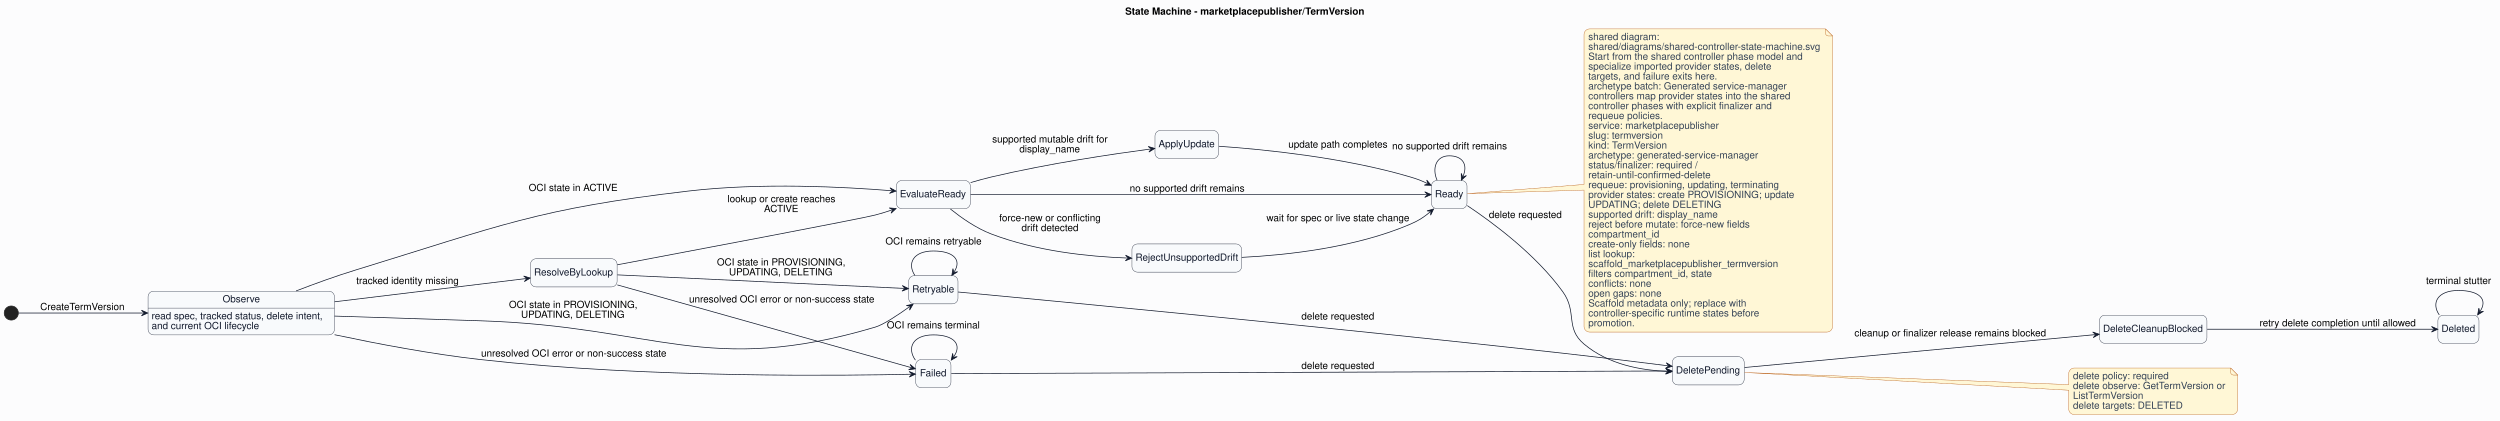
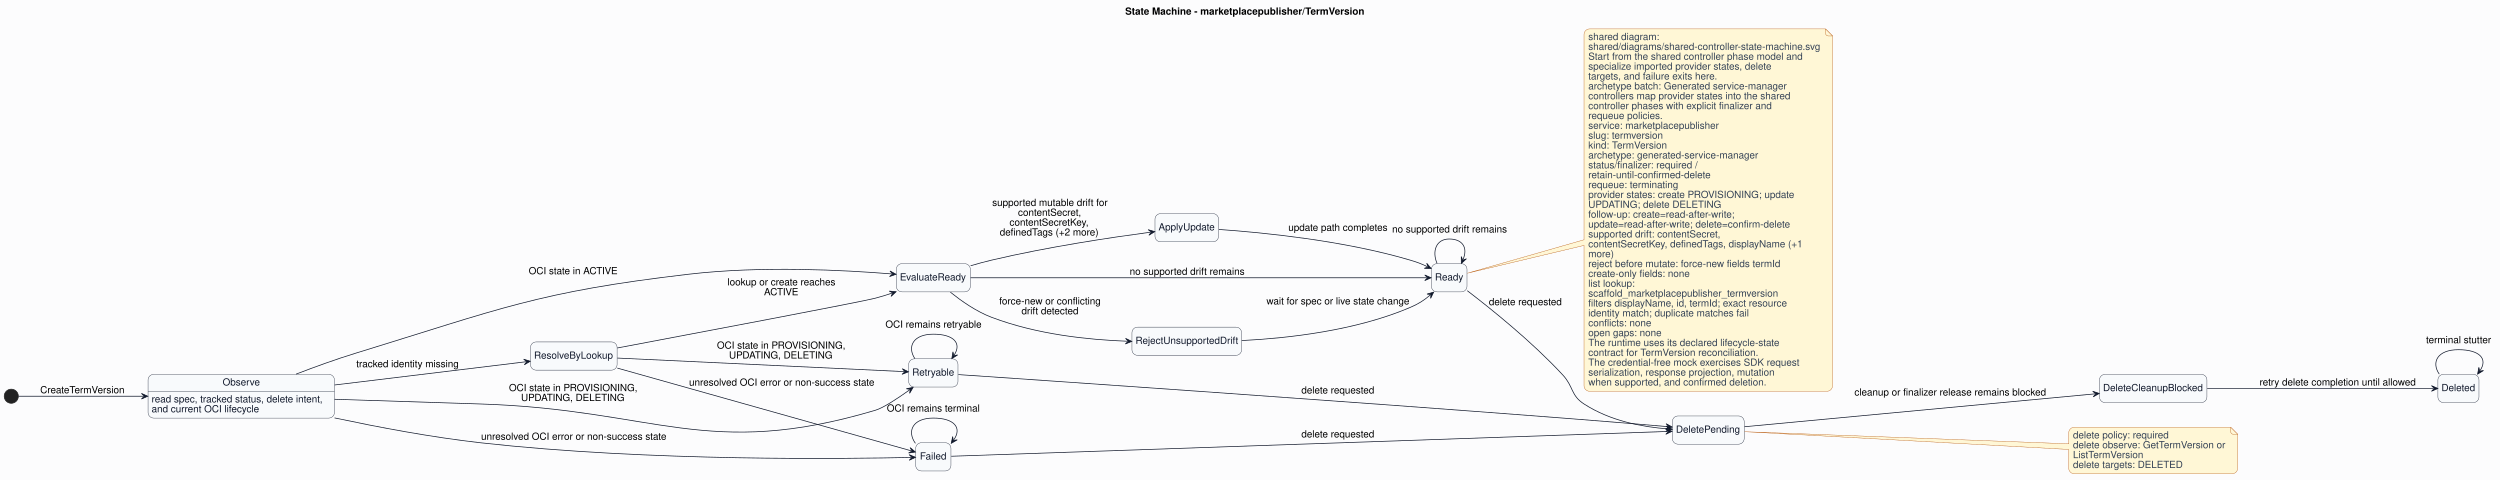
- <svg xmlns="http://www.w3.org/2000/svg" contentStyleType="text/css" data-diagram-type="STATE" height="597px" preserveAspectRatio="none" style="width:3546px;height:597px;background:#FCFCFD;" version="1.1" viewBox="0 0 3546 597" width="3546px" zoomAndPan="magnify">
+ <svg xmlns="http://www.w3.org/2000/svg" contentStyleType="text/css" data-diagram-type="STATE" height="681px" preserveAspectRatio="none" style="width:3546px;height:681px;background:#FCFCFD;" version="1.1" viewBox="0 0 3546 681" width="3546px" zoomAndPan="magnify">
  <defs />
  <g>
-     <rect fill="#FCFCFD" height="597" style="stroke:none;stroke-width:1;" width="3546" x="0" y="0" />
+     <rect fill="#FCFCFD" height="681" style="stroke:none;stroke-width:1;" width="3546" x="0" y="0" />
    <g class="title" data-source-line="10">
      <text fill="#000000" font-family="Helvetica" font-size="14" font-weight="bold" lengthAdjust="spacing" textLength="340.778" x="1595.929" y="20.78">State Machine - marketplacepublisher/TermVersion</text>
    </g>
    <g class="entity" data-qualified-name="observe" id="ent0002">
-       <rect fill="#F8FAFC" height="62" rx="8" ry="8" style="stroke:#0F172A;stroke-width:0.5;" width="264.364" x="210" y="413" />
-       <line style="stroke:#0F172A;stroke-width:0.5;" x1="210" x2="474.364" y1="437" y2="437" />
-       <text fill="#0F172A" font-family="Helvetica" font-size="14" lengthAdjust="spacing" textLength="52.91" x="315.727" y="428.78">Observe</text>
-       <text fill="#0F172A" font-family="Helvetica" font-size="14" lengthAdjust="spacing" textLength="244.364" x="215" y="452.78">read spec, tracked status, delete intent,</text>
-       <text fill="#0F172A" font-family="Helvetica" font-size="14" lengthAdjust="spacing" textLength="153.282" x="215" y="466.78">and current OCI lifecycle</text>
-     </g>
-     <rect fill="#F8FAFC" height="40" rx="8" ry="8" style="stroke:#0F172A;stroke-width:0.5;" width="104.951" x="1271.36" y="256" />
-     <text fill="#0F172A" font-family="Helvetica" font-size="14" lengthAdjust="spacing" textLength="94.951" x="1276.36" y="279.78">EvaluateReady</text>
-     <rect fill="#F8FAFC" height="40" rx="8" ry="8" style="stroke:#0F172A;stroke-width:0.5;" width="50.469" x="2030.32" y="256" />
-     <text fill="#0F172A" font-family="Helvetica" font-size="14" lengthAdjust="spacing" textLength="40.469" x="2035.32" y="279.78">Ready</text>
-     <rect fill="#F8FAFC" height="40" rx="8" ry="8" style="stroke:#0F172A;stroke-width:0.5;" width="69.917" x="1288.88" y="391" />
-     <text fill="#0F172A" font-family="Helvetica" font-size="14" lengthAdjust="spacing" textLength="59.917" x="1293.88" y="414.78">Retryable</text>
-     <rect fill="#F8FAFC" height="40" rx="8" ry="8" style="stroke:#0F172A;stroke-width:0.5;" width="50" x="1298.84" y="510" />
-     <text fill="#0F172A" font-family="Helvetica" font-size="14" lengthAdjust="spacing" textLength="38.131" x="1304.775" y="533.78">Failed</text>
-     <rect fill="#F8FAFC" height="40" rx="8" ry="8" style="stroke:#0F172A;stroke-width:0.5;" width="122.848" x="752.44" y="367" />
-     <text fill="#0F172A" font-family="Helvetica" font-size="14" lengthAdjust="spacing" textLength="112.848" x="757.44" y="390.78">ResolveByLookup</text>
-     <rect fill="#F8FAFC" height="40" rx="8" ry="8" style="stroke:#0F172A;stroke-width:0.5;" width="155.51" x="1605.56" y="346" />
-     <text fill="#0F172A" font-family="Helvetica" font-size="14" lengthAdjust="spacing" textLength="145.51" x="1610.56" y="369.78">RejectUnsupportedDrift</text>
-     <rect fill="#F8FAFC" height="40" rx="8" ry="8" style="stroke:#0F172A;stroke-width:0.5;" width="90.165" x="1638.23" y="185" />
-     <text fill="#0F172A" font-family="Helvetica" font-size="14" lengthAdjust="spacing" textLength="80.165" x="1643.23" y="208.78">ApplyUpdate</text>
-     <rect fill="#F8FAFC" height="40" rx="8" ry="8" style="stroke:#0F172A;stroke-width:0.5;" width="101.848" x="2372.1" y="506" />
-     <text fill="#0F172A" font-family="Helvetica" font-size="14" lengthAdjust="spacing" textLength="91.848" x="2377.1" y="529.78">DeletePending</text>
-     <rect fill="#F8FAFC" height="40" rx="8" ry="8" style="stroke:#0F172A;stroke-width:0.5;" width="58.255" x="3457.92" y="447" />
-     <text fill="#0F172A" font-family="Helvetica" font-size="14" lengthAdjust="spacing" textLength="48.255" x="3462.92" y="470.78">Deleted</text>
-     <rect fill="#F8FAFC" height="40" rx="8" ry="8" style="stroke:#0F172A;stroke-width:0.5;" width="152.427" x="2977.88" y="447" />
-     <text fill="#0F172A" font-family="Helvetica" font-size="14" lengthAdjust="spacing" textLength="142.427" x="2982.88" y="470.78">DeleteCleanupBlocked</text>
+       <rect fill="#F8FAFC" height="62" rx="8" ry="8" style="stroke:#0F172A;stroke-width:0.5;" width="264.364" x="210" y="531" />
+       <line style="stroke:#0F172A;stroke-width:0.5;" x1="210" x2="474.364" y1="555" y2="555" />
+       <text fill="#0F172A" font-family="Helvetica" font-size="14" lengthAdjust="spacing" textLength="52.91" x="315.727" y="546.78">Observe</text>
+       <text fill="#0F172A" font-family="Helvetica" font-size="14" lengthAdjust="spacing" textLength="244.364" x="215" y="570.78">read spec, tracked status, delete intent,</text>
+       <text fill="#0F172A" font-family="Helvetica" font-size="14" lengthAdjust="spacing" textLength="153.282" x="215" y="584.78">and current OCI lifecycle</text>
+     </g>
+     <rect fill="#F8FAFC" height="40" rx="8" ry="8" style="stroke:#0F172A;stroke-width:0.5;" width="104.951" x="1271.36" y="374" />
+     <text fill="#0F172A" font-family="Helvetica" font-size="14" lengthAdjust="spacing" textLength="94.951" x="1276.36" y="397.78">EvaluateReady</text>
+     <rect fill="#F8FAFC" height="40" rx="8" ry="8" style="stroke:#0F172A;stroke-width:0.5;" width="50.469" x="2030.32" y="374" />
+     <text fill="#0F172A" font-family="Helvetica" font-size="14" lengthAdjust="spacing" textLength="40.469" x="2035.32" y="397.78">Ready</text>
+     <rect fill="#F8FAFC" height="40" rx="8" ry="8" style="stroke:#0F172A;stroke-width:0.5;" width="69.917" x="1288.88" y="509" />
+     <text fill="#0F172A" font-family="Helvetica" font-size="14" lengthAdjust="spacing" textLength="59.917" x="1293.88" y="532.78">Retryable</text>
+     <rect fill="#F8FAFC" height="40" rx="8" ry="8" style="stroke:#0F172A;stroke-width:0.5;" width="50" x="1298.84" y="628" />
+     <text fill="#0F172A" font-family="Helvetica" font-size="14" lengthAdjust="spacing" textLength="38.131" x="1304.775" y="651.78">Failed</text>
+     <rect fill="#F8FAFC" height="40" rx="8" ry="8" style="stroke:#0F172A;stroke-width:0.5;" width="122.848" x="752.44" y="485" />
+     <text fill="#0F172A" font-family="Helvetica" font-size="14" lengthAdjust="spacing" textLength="112.848" x="757.44" y="508.78">ResolveByLookup</text>
+     <rect fill="#F8FAFC" height="40" rx="8" ry="8" style="stroke:#0F172A;stroke-width:0.5;" width="155.51" x="1605.56" y="464" />
+     <text fill="#0F172A" font-family="Helvetica" font-size="14" lengthAdjust="spacing" textLength="145.51" x="1610.56" y="487.78">RejectUnsupportedDrift</text>
+     <rect fill="#F8FAFC" height="40" rx="8" ry="8" style="stroke:#0F172A;stroke-width:0.5;" width="90.165" x="1638.23" y="303" />
+     <text fill="#0F172A" font-family="Helvetica" font-size="14" lengthAdjust="spacing" textLength="80.165" x="1643.23" y="326.78">ApplyUpdate</text>
+     <rect fill="#F8FAFC" height="40" rx="8" ry="8" style="stroke:#0F172A;stroke-width:0.5;" width="101.848" x="2372.1" y="590" />
+     <text fill="#0F172A" font-family="Helvetica" font-size="14" lengthAdjust="spacing" textLength="91.848" x="2377.1" y="613.78">DeletePending</text>
+     <rect fill="#F8FAFC" height="40" rx="8" ry="8" style="stroke:#0F172A;stroke-width:0.5;" width="58.255" x="3457.92" y="531" />
+     <text fill="#0F172A" font-family="Helvetica" font-size="14" lengthAdjust="spacing" textLength="48.255" x="3462.92" y="554.78">Deleted</text>
+     <rect fill="#F8FAFC" height="40" rx="8" ry="8" style="stroke:#0F172A;stroke-width:0.5;" width="152.427" x="2977.88" y="531" />
+     <text fill="#0F172A" font-family="Helvetica" font-size="14" lengthAdjust="spacing" textLength="142.427" x="2982.88" y="554.78">DeleteCleanupBlocked</text>
    <g class="start_entity" data-qualified-name=".start." data-source-line="32" id="ent0002">
-       <ellipse cx="16" cy="444" fill="#222222" rx="10" ry="10" style="stroke:#222222;stroke-width:1;" />
+       <ellipse cx="16" cy="562" fill="#222222" rx="10" ry="10" style="stroke:#222222;stroke-width:1;" />
    </g>
    <g class="entity" data-qualified-name="GMN2" data-source-line="55" id="ent0003">
-       <path d="M2246.78,49 L2246.78,261.6 L2081.1,274.66 L2246.78,269.6 L2246.78,463 A8,8 0 0 0 2254.78,471 L2591.261,471 A8,8 0 0 0 2599.261,463 L2599.261,51 L2589.261,41 L2254.78,41 A8,8 0 0 0 2246.78,49" fill="#FFF7D6" style="stroke:#B45309;stroke-width:0.5;" />
+       <path d="M2246.78,49 L2246.78,340.08 L2081.1,387.55 L2246.78,348.08 L2246.78,547 A8,8 0 0 0 2254.78,555 L2591.261,555 A8,8 0 0 0 2599.261,547 L2599.261,51 L2589.261,41 L2254.78,41 A8,8 0 0 0 2246.78,49" fill="#FFF7D6" style="stroke:#B45309;stroke-width:0.5;" />
      <path d="M2589.261,41 L2589.261,47 A4,4 0 0 0 2593.261,51 L2599.261,51 L2589.261,41" fill="#FFF7D6" style="stroke:#B45309;stroke-width:0.5;" />
      <text fill="#334155" font-family="Helvetica" font-size="14" lengthAdjust="spacing" textLength="101.165" x="2252.78" y="56.78">shared diagram:</text>
      <text fill="#334155" font-family="Helvetica" font-size="14" lengthAdjust="spacing" textLength="331.481" x="2252.78" y="70.78">shared/diagrams/shared-controller-state-machine.svg</text>
      <text fill="#334155" font-family="Helvetica" font-size="14" lengthAdjust="spacing" textLength="304.274" x="2252.78" y="84.78">Start from the shared controller phase model and</text>
      <text fill="#334155" font-family="Helvetica" font-size="14" lengthAdjust="spacing" textLength="261.468" x="2252.78" y="98.78">specialize imported provider states, delete</text>
      <text fill="#334155" font-family="Helvetica" font-size="14" lengthAdjust="spacing" textLength="184.434" x="2252.78" y="112.78">targets, and failure exits here.</text>
      <text fill="#334155" font-family="Helvetica" font-size="14" lengthAdjust="spacing" textLength="281.709" x="2252.78" y="126.78">archetype batch: Generated service-manager</text>
      <text fill="#334155" font-family="Helvetica" font-size="14" lengthAdjust="spacing" textLength="287.923" x="2252.78" y="140.78">controllers map provider states into the shared</text>
      <text fill="#334155" font-family="Helvetica" font-size="14" lengthAdjust="spacing" textLength="261.461" x="2252.78" y="154.78">controller phases with explicit finalizer and</text>
      <text fill="#334155" font-family="Helvetica" font-size="14" lengthAdjust="spacing" textLength="105.848" x="2252.78" y="168.78">requeue policies.</text>
      <text fill="#334155" font-family="Helvetica" font-size="14" lengthAdjust="spacing" textLength="185.192" x="2252.78" y="182.78">service: marketplacepublisher</text>
      <text fill="#334155" font-family="Helvetica" font-size="14" lengthAdjust="spacing" textLength="106.593" x="2252.78" y="196.78">slug: termversion</text>
      <text fill="#334155" font-family="Helvetica" font-size="14" lengthAdjust="spacing" textLength="113.593" x="2252.78" y="210.78">kind: TermVersion</text>
      <text fill="#334155" font-family="Helvetica" font-size="14" lengthAdjust="spacing" textLength="241.24" x="2252.78" y="224.78">archetype: generated-service-manager</text>
      <text fill="#334155" font-family="Helvetica" font-size="14" lengthAdjust="spacing" textLength="156.406" x="2252.78" y="238.78">status/finalizer: required /</text>
      <text fill="#334155" font-family="Helvetica" font-size="14" lengthAdjust="spacing" textLength="174.303" x="2252.78" y="252.78">retain-until-confirmed-delete</text>
-       <text fill="#334155" font-family="Helvetica" font-size="14" lengthAdjust="spacing" textLength="272.398" x="2252.78" y="266.78">requeue: provisioning, updating, terminating</text>
+       <text fill="#334155" font-family="Helvetica" font-size="14" lengthAdjust="spacing" textLength="128.413" x="2252.78" y="266.78">requeue: terminating</text>
      <text fill="#334155" font-family="Helvetica" font-size="14" lengthAdjust="spacing" textLength="295.682" x="2252.78" y="280.78">provider states: create PROVISIONING; update</text>
      <text fill="#334155" font-family="Helvetica" font-size="14" lengthAdjust="spacing" textLength="192.165" x="2252.78" y="294.78">UPDATING; delete DELETING</text>
-       <text fill="#334155" font-family="Helvetica" font-size="14" lengthAdjust="spacing" textLength="183.661" x="2252.78" y="308.78">supported drift: display_name</text>
-       <text fill="#334155" font-family="Helvetica" font-size="14" lengthAdjust="spacing" textLength="230.33" x="2252.78" y="322.78">reject before mutate: force-new fields</text>
-       <text fill="#334155" font-family="Helvetica" font-size="14" lengthAdjust="spacing" textLength="100.379" x="2252.78" y="336.78">compartment_id</text>
-       <text fill="#334155" font-family="Helvetica" font-size="14" lengthAdjust="spacing" textLength="144.751" x="2252.78" y="350.78">create-only fields: none</text>
-       <text fill="#334155" font-family="Helvetica" font-size="14" lengthAdjust="spacing" textLength="66.144" x="2252.78" y="364.78">list lookup:</text>
-       <text fill="#334155" font-family="Helvetica" font-size="14" lengthAdjust="spacing" textLength="270.019" x="2252.78" y="378.78">scaffold_marketplacepublisher_termversion</text>
-       <text fill="#334155" font-family="Helvetica" font-size="14" lengthAdjust="spacing" textLength="175.848" x="2252.78" y="392.78">filters compartment_id, state</text>
-       <text fill="#334155" font-family="Helvetica" font-size="14" lengthAdjust="spacing" textLength="89.496" x="2252.78" y="406.78">conflicts: none</text>
-       <text fill="#334155" font-family="Helvetica" font-size="14" lengthAdjust="spacing" textLength="104.316" x="2252.78" y="420.78">open gaps: none</text>
-       <text fill="#334155" font-family="Helvetica" font-size="14" lengthAdjust="spacing" textLength="224.902" x="2252.78" y="434.78">Scaffold metadata only; replace with</text>
-       <text fill="#334155" font-family="Helvetica" font-size="14" lengthAdjust="spacing" textLength="244.323" x="2252.78" y="448.78">controller-specific runtime states before</text>
-       <text fill="#334155" font-family="Helvetica" font-size="14" lengthAdjust="spacing" textLength="66.144" x="2252.78" y="462.78">promotion.</text>
-     </g>
-     <g class="entity" data-qualified-name="GMN5" data-source-line="87" id="ent0006">
-       <path d="M2934.27,530 L2934.27,545.51 L2474.44,528.32 L2934.27,553.51 L2934.27,580 A8,8 0 0 0 2942.27,588 L3165.924,588 A8,8 0 0 0 3173.924,580 L3173.924,532 L3163.924,522 L2942.27,522 A8,8 0 0 0 2934.27,530" fill="#FFF7D6" style="stroke:#B45309;stroke-width:0.5;" />
-       <path d="M3163.924,522 L3163.924,528 A4,4 0 0 0 3167.924,532 L3173.924,532 L3163.924,522" fill="#FFF7D6" style="stroke:#B45309;stroke-width:0.5;" />
-       <text fill="#334155" font-family="Helvetica" font-size="14" lengthAdjust="spacing" textLength="136.972" x="2940.27" y="537.78">delete policy: required</text>
-       <text fill="#334155" font-family="Helvetica" font-size="14" lengthAdjust="spacing" textLength="218.654" x="2940.27" y="551.78">delete observe: GetTermVersion or</text>
-       <text fill="#334155" font-family="Helvetica" font-size="14" lengthAdjust="spacing" textLength="101.917" x="2940.27" y="565.78">ListTermVersion</text>
-       <text fill="#334155" font-family="Helvetica" font-size="14" lengthAdjust="spacing" textLength="157.185" x="2940.27" y="579.78">delete targets: DELETED</text>
+       <text fill="#334155" font-family="Helvetica" font-size="14" lengthAdjust="spacing" textLength="209.699" x="2252.78" y="308.78">follow-up: create=read-after-write;</text>
+       <text fill="#334155" font-family="Helvetica" font-size="14" lengthAdjust="spacing" textLength="288.716" x="2252.78" y="322.78">update=read-after-write; delete=confirm-delete</text>
+       <text fill="#334155" font-family="Helvetica" font-size="14" lengthAdjust="spacing" textLength="187.551" x="2252.78" y="336.78">supported drift: contentSecret,</text>
+       <text fill="#334155" font-family="Helvetica" font-size="14" lengthAdjust="spacing" textLength="308.56" x="2252.78" y="350.78">contentSecretKey, definedTags, displayName (+1</text>
+       <text fill="#334155" font-family="Helvetica" font-size="14" lengthAdjust="spacing" textLength="36.559" x="2252.78" y="364.78">more)</text>
+       <text fill="#334155" font-family="Helvetica" font-size="14" lengthAdjust="spacing" textLength="273.896" x="2252.78" y="378.78">reject before mutate: force-new fields termId</text>
+       <text fill="#334155" font-family="Helvetica" font-size="14" lengthAdjust="spacing" textLength="144.751" x="2252.78" y="392.78">create-only fields: none</text>
+       <text fill="#334155" font-family="Helvetica" font-size="14" lengthAdjust="spacing" textLength="66.144" x="2252.78" y="406.78">list lookup:</text>
+       <text fill="#334155" font-family="Helvetica" font-size="14" lengthAdjust="spacing" textLength="270.019" x="2252.78" y="420.78">scaffold_marketplacepublisher_termversion</text>
+       <text fill="#334155" font-family="Helvetica" font-size="14" lengthAdjust="spacing" textLength="283.992" x="2252.78" y="434.78">filters displayName, id, termId; exact resource</text>
+       <text fill="#334155" font-family="Helvetica" font-size="14" lengthAdjust="spacing" textLength="228.778" x="2252.78" y="448.78">identity match; duplicate matches fail</text>
+       <text fill="#334155" font-family="Helvetica" font-size="14" lengthAdjust="spacing" textLength="89.496" x="2252.78" y="462.78">conflicts: none</text>
+       <text fill="#334155" font-family="Helvetica" font-size="14" lengthAdjust="spacing" textLength="104.316" x="2252.78" y="476.78">open gaps: none</text>
+       <text fill="#334155" font-family="Helvetica" font-size="14" lengthAdjust="spacing" textLength="272.337" x="2252.78" y="490.78">The runtime uses its declared lifecycle-state</text>
+       <text fill="#334155" font-family="Helvetica" font-size="14" lengthAdjust="spacing" textLength="243.537" x="2252.78" y="504.78">contract for TermVersion reconciliation.</text>
+       <text fill="#334155" font-family="Helvetica" font-size="14" lengthAdjust="spacing" textLength="301.123" x="2252.78" y="518.78">The credential-free mock exercises SDK request</text>
+       <text fill="#334155" font-family="Helvetica" font-size="14" lengthAdjust="spacing" textLength="265.364" x="2252.78" y="532.78">serialization, response projection, mutation</text>
+       <text fill="#334155" font-family="Helvetica" font-size="14" lengthAdjust="spacing" textLength="252.943" x="2252.78" y="546.78">when supported, and confirmed deletion.</text>
+     </g>
+     <g class="entity" data-qualified-name="GMN5" data-source-line="93" id="ent0006">
+       <path d="M2934.27,614 L2934.27,629.51 L2474.44,612.32 L2934.27,637.51 L2934.27,664 A8,8 0 0 0 2942.27,672 L3165.924,672 A8,8 0 0 0 3173.924,664 L3173.924,616 L3163.924,606 L2942.27,606 A8,8 0 0 0 2934.27,614" fill="#FFF7D6" style="stroke:#B45309;stroke-width:0.5;" />
+       <path d="M3163.924,606 L3163.924,612 A4,4 0 0 0 3167.924,616 L3173.924,616 L3163.924,606" fill="#FFF7D6" style="stroke:#B45309;stroke-width:0.5;" />
+       <text fill="#334155" font-family="Helvetica" font-size="14" lengthAdjust="spacing" textLength="136.972" x="2940.27" y="621.78">delete policy: required</text>
+       <text fill="#334155" font-family="Helvetica" font-size="14" lengthAdjust="spacing" textLength="218.654" x="2940.27" y="635.78">delete observe: GetTermVersion or</text>
+       <text fill="#334155" font-family="Helvetica" font-size="14" lengthAdjust="spacing" textLength="101.917" x="2940.27" y="649.78">ListTermVersion</text>
+       <text fill="#334155" font-family="Helvetica" font-size="14" lengthAdjust="spacing" textLength="157.185" x="2940.27" y="663.78">delete targets: DELETED</text>
    </g>
    <g class="link" data-entity-1="ent0002" data-entity-2="ent0002" data-link-type="dependency" data-source-line="32" id="lnk3">
-       <path d="M26.35,444 C53.66,444 129.98,444 203.6,444" fill="none" id="*start*-to-observe" style="stroke:#0F172A;stroke-width:1;" />
-       <polygon fill="#0F172A" points="209.6,444,200.6,440,204.6,444,200.6,448,209.6,444" style="stroke:#0F172A;stroke-width:1;" />
-       <text fill="#000000" font-family="Helvetica" font-size="14" lengthAdjust="spacing" textLength="122.151" x="57" y="439.78">CreateTermVersion</text>
+       <path d="M26.35,562 C53.66,562 129.98,562 203.6,562" fill="none" id="*start*-to-observe" style="stroke:#0F172A;stroke-width:1;" />
+       <polygon fill="#0F172A" points="209.6,562,200.6,558,204.6,562,200.6,566,209.6,562" style="stroke:#0F172A;stroke-width:1;" />
+       <text fill="#000000" font-family="Helvetica" font-size="14" lengthAdjust="spacing" textLength="122.151" x="57" y="557.78">CreateTermVersion</text>
    </g>
    <g class="link" data-entity-1="ent0002" data-entity-2="ent0007" data-link-type="dependency" data-source-line="33" id="lnk4">
-       <path d="M474.64,428.05 C565.55,417.01 676.334,403.573 746.184,395.093" fill="none" id="observe-to-resolve_by_lookup" style="stroke:#0F172A;stroke-width:1;" />
-       <polygon fill="#0F172A" points="752.14,394.37,742.723,391.484,747.176,394.973,743.688,399.425,752.14,394.37" style="stroke:#0F172A;stroke-width:1;" />
-       <text fill="#000000" font-family="Helvetica" font-size="14" lengthAdjust="spacing" textLength="145.503" x="505.36" y="402.84">tracked identity missing</text>
+       <path d="M474.64,546.05 C565.55,535.01 676.334,521.573 746.184,513.093" fill="none" id="observe-to-resolve_by_lookup" style="stroke:#0F172A;stroke-width:1;" />
+       <polygon fill="#0F172A" points="752.14,512.37,742.723,509.484,747.176,512.973,743.688,517.426,752.14,512.37" style="stroke:#0F172A;stroke-width:1;" />
+       <text fill="#000000" font-family="Helvetica" font-size="14" lengthAdjust="spacing" textLength="145.503" x="505.36" y="520.84">tracked identity missing</text>
    </g>
    <g class="link" data-entity-1="ent0007" data-entity-2="ent0003" data-link-type="dependency" data-source-line="34" id="lnk5">
-       <path d="M875.57,375.58 C989.1,354.19 1223.77,309.79 1241.36,305 C1251.07,302.36 1255.604,301.054 1265.384,297.704" fill="none" id="resolve_by_lookup-to-evaluate_ready" style="stroke:#0F172A;stroke-width:1;" />
-       <polygon fill="#0F172A" points="1271.06,295.76,1261.249,294.892,1266.33,297.38,1263.842,302.461,1271.06,295.76" style="stroke:#0F172A;stroke-width:1;" />
-       <text fill="#000000" font-family="Helvetica" font-size="14" lengthAdjust="spacing" textLength="154.089" x="1031.86" y="286.78">lookup or create reaches</text>
-       <text fill="#000000" font-family="Helvetica" font-size="14" lengthAdjust="spacing" textLength="50.565" x="1083.622" y="300.78">ACTIVE</text>
+       <path d="M875.57,493.58 C989.1,472.19 1223.77,427.79 1241.36,423 C1251.07,420.36 1255.604,419.054 1265.384,415.704" fill="none" id="resolve_by_lookup-to-evaluate_ready" style="stroke:#0F172A;stroke-width:1;" />
+       <polygon fill="#0F172A" points="1271.06,413.76,1261.249,412.892,1266.33,415.38,1263.842,420.461,1271.06,413.76" style="stroke:#0F172A;stroke-width:1;" />
+       <text fill="#000000" font-family="Helvetica" font-size="14" lengthAdjust="spacing" textLength="154.089" x="1031.86" y="404.78">lookup or create reaches</text>
+       <text fill="#000000" font-family="Helvetica" font-size="14" lengthAdjust="spacing" textLength="50.565" x="1083.622" y="418.78">ACTIVE</text>
    </g>
    <g class="link" data-entity-1="ent0007" data-entity-2="ent0005" data-link-type="dependency" data-source-line="35" id="lnk6">
-       <path d="M875.63,389.87 C983.21,394.95 1197.807,405.097 1282.597,409.097" fill="none" id="resolve_by_lookup-to-retryable" style="stroke:#0F172A;stroke-width:1;" />
-       <polygon fill="#0F172A" points="1288.59,409.38,1279.789,404.96,1283.596,409.144,1279.411,412.951,1288.59,409.38" style="stroke:#0F172A;stroke-width:1;" />
-       <text fill="#000000" font-family="Helvetica" font-size="14" lengthAdjust="spacing" textLength="184.379" x="1016.86" y="376.54">OCI state in PROVISIONING,</text>
-       <text fill="#000000" font-family="Helvetica" font-size="14" lengthAdjust="spacing" textLength="150.131" x="1033.984" y="390.54">UPDATING, DELETING</text>
+       <path d="M875.63,507.87 C983.21,512.95 1197.807,523.097 1282.597,527.097" fill="none" id="resolve_by_lookup-to-retryable" style="stroke:#0F172A;stroke-width:1;" />
+       <polygon fill="#0F172A" points="1288.59,527.38,1279.789,522.96,1283.596,527.144,1279.411,530.951,1288.59,527.38" style="stroke:#0F172A;stroke-width:1;" />
+       <text fill="#000000" font-family="Helvetica" font-size="14" lengthAdjust="spacing" textLength="184.379" x="1016.86" y="494.54">OCI state in PROVISIONING,</text>
+       <text fill="#000000" font-family="Helvetica" font-size="14" lengthAdjust="spacing" textLength="150.131" x="1033.984" y="508.54">UPDATING, DELETING</text>
    </g>
    <g class="link" data-entity-1="ent0007" data-entity-2="ent0006" data-link-type="dependency" data-source-line="36" id="lnk7">
-       <path d="M875.63,404.11 C987.69,435.65 1216.585,500.083 1292.675,521.513" fill="none" id="resolve_by_lookup-to-failed" style="stroke:#0F172A;stroke-width:1;" />
-       <polygon fill="#0F172A" points="1298.45,523.14,1290.871,516.85,1293.637,521.784,1288.703,524.55,1298.45,523.14" style="stroke:#0F172A;stroke-width:1;" />
-       <text fill="#000000" font-family="Helvetica" font-size="14" lengthAdjust="spacing" textLength="263.778" x="977.36" y="429.03">unresolved OCI error or non-success state</text>
+       <path d="M875.63,522.11 C987.69,553.65 1216.585,618.083 1292.675,639.513" fill="none" id="resolve_by_lookup-to-failed" style="stroke:#0F172A;stroke-width:1;" />
+       <polygon fill="#0F172A" points="1298.45,641.14,1290.871,634.85,1293.637,639.784,1288.703,642.55,1298.45,641.14" style="stroke:#0F172A;stroke-width:1;" />
+       <text fill="#000000" font-family="Helvetica" font-size="14" lengthAdjust="spacing" textLength="263.778" x="977.36" y="547.03">unresolved OCI error or non-success state</text>
    </g>
    <g class="link" data-entity-1="ent0002" data-entity-2="ent0003" data-link-type="dependency" data-source-line="37" id="lnk8">
-       <path d="M419.96,412.64 C446.45,402.43 476.47,391.55 504.36,383 C710.5,319.82 762.22,296.06 976.36,271 C1080.33,258.83 1197.05,265.034 1264.99,270.554" fill="none" id="observe-to-evaluate_ready" style="stroke:#0F172A;stroke-width:1;" />
-       <polygon fill="#0F172A" points="1270.97,271.04,1262.323,266.324,1265.986,270.635,1261.676,274.298,1270.97,271.04" style="stroke:#0F172A;stroke-width:1;" />
-       <text fill="#000000" font-family="Helvetica" font-size="14" lengthAdjust="spacing" textLength="128.372" x="749.86" y="270.95">OCI state in ACTIVE</text>
+       <path d="M419.96,530.64 C446.45,520.43 476.47,509.55 504.36,501 C710.5,437.82 762.22,414.06 976.36,389 C1080.33,376.83 1197.05,383.034 1264.99,388.554" fill="none" id="observe-to-evaluate_ready" style="stroke:#0F172A;stroke-width:1;" />
+       <polygon fill="#0F172A" points="1270.97,389.04,1262.323,384.324,1265.986,388.635,1261.676,392.298,1270.97,389.04" style="stroke:#0F172A;stroke-width:1;" />
+       <text fill="#000000" font-family="Helvetica" font-size="14" lengthAdjust="spacing" textLength="128.372" x="749.86" y="388.95">OCI state in ACTIVE</text>
    </g>
    <g class="link" data-entity-1="ent0002" data-entity-2="ent0005" data-link-type="dependency" data-source-line="38" id="lnk9">
-       <path d="M474.47,448.33 C537.11,450.38 613.11,452.85 681.36,455 C930.16,462.84 1002.72,534.79 1241.36,464 C1252.77,460.62 1271.445,448.364 1290.305,434.914" fill="none" id="observe-to-retryable" style="stroke:#0F172A;stroke-width:1;" />
-       <polygon fill="#0F172A" points="1295.19,431.43,1285.54,433.399,1291.119,434.333,1290.185,439.912,1295.19,431.43" style="stroke:#0F172A;stroke-width:1;" />
-       <text fill="#000000" font-family="Helvetica" font-size="14" lengthAdjust="spacing" textLength="184.379" x="721.86" y="436.78">OCI state in PROVISIONING,</text>
-       <text fill="#000000" font-family="Helvetica" font-size="14" lengthAdjust="spacing" textLength="150.131" x="738.984" y="450.78">UPDATING, DELETING</text>
+       <path d="M474.47,566.33 C537.11,568.38 613.11,570.85 681.36,573 C930.16,580.84 1002.72,652.79 1241.36,582 C1252.77,578.62 1271.445,566.364 1290.305,552.914" fill="none" id="observe-to-retryable" style="stroke:#0F172A;stroke-width:1;" />
+       <polygon fill="#0F172A" points="1295.19,549.43,1285.54,551.399,1291.119,552.333,1290.185,557.912,1295.19,549.43" style="stroke:#0F172A;stroke-width:1;" />
+       <text fill="#000000" font-family="Helvetica" font-size="14" lengthAdjust="spacing" textLength="184.379" x="721.86" y="554.78">OCI state in PROVISIONING,</text>
+       <text fill="#000000" font-family="Helvetica" font-size="14" lengthAdjust="spacing" textLength="150.131" x="738.984" y="568.78">UPDATING, DELETING</text>
    </g>
    <g class="link" data-entity-1="ent0002" data-entity-2="ent0006" data-link-type="dependency" data-source-line="39" id="lnk10">
-       <path d="M474.52,474.76 C536.83,488.03 612.56,502.26 681.36,510 C920.8,536.92 1207.452,532.769 1292.562,530.789" fill="none" id="observe-to-failed" style="stroke:#0F172A;stroke-width:1;" />
-       <polygon fill="#0F172A" points="1298.56,530.65,1289.469,526.86,1293.561,530.766,1289.656,534.858,1298.56,530.65" style="stroke:#0F172A;stroke-width:1;" />
-       <text fill="#000000" font-family="Helvetica" font-size="14" lengthAdjust="spacing" textLength="263.778" x="682.36" y="505.78">unresolved OCI error or non-success state</text>
+       <path d="M474.52,592.76 C536.83,606.03 612.56,620.26 681.36,628 C920.8,654.92 1207.452,650.769 1292.562,648.789" fill="none" id="observe-to-failed" style="stroke:#0F172A;stroke-width:1;" />
+       <polygon fill="#0F172A" points="1298.56,648.65,1289.469,644.86,1293.561,648.766,1289.656,652.858,1298.56,648.65" style="stroke:#0F172A;stroke-width:1;" />
+       <text fill="#000000" font-family="Helvetica" font-size="14" lengthAdjust="spacing" textLength="263.778" x="682.36" y="623.78">unresolved OCI error or non-success state</text>
    </g>
    <g class="link" data-entity-1="ent0003" data-entity-2="ent0008" data-link-type="dependency" data-source-line="40" id="lnk11">
-       <path d="M1348.06,296.48 C1363.49,308.89 1384.81,323.85 1406.32,332 C1470.53,356.35 1542.604,363.906 1599.304,366.026" fill="none" id="evaluate_ready-to-reject_unsupported_drift" style="stroke:#0F172A;stroke-width:1;" />
-       <polygon fill="#0F172A" points="1605.3,366.25,1596.456,361.916,1600.303,366.063,1596.157,369.911,1605.3,366.25" style="stroke:#0F172A;stroke-width:1;" />
-       <text fill="#000000" font-family="Helvetica" font-size="14" lengthAdjust="spacing" textLength="143.951" x="1417.32" y="313.78">force-new or conflicting</text>
-       <text fill="#000000" font-family="Helvetica" font-size="14" lengthAdjust="spacing" textLength="80.938" x="1448.827" y="327.78">drift detected</text>
+       <path d="M1348.06,414.48 C1363.49,426.89 1384.81,441.85 1406.32,450 C1470.53,474.35 1542.604,481.906 1599.304,484.026" fill="none" id="evaluate_ready-to-reject_unsupported_drift" style="stroke:#0F172A;stroke-width:1;" />
+       <polygon fill="#0F172A" points="1605.3,484.25,1596.456,479.916,1600.303,484.063,1596.157,487.911,1605.3,484.25" style="stroke:#0F172A;stroke-width:1;" />
+       <text fill="#000000" font-family="Helvetica" font-size="14" lengthAdjust="spacing" textLength="143.951" x="1417.32" y="431.78">force-new or conflicting</text>
+       <text fill="#000000" font-family="Helvetica" font-size="14" lengthAdjust="spacing" textLength="80.938" x="1448.827" y="445.78">drift detected</text>
    </g>
    <g class="link" data-entity-1="ent0008" data-entity-2="ent0004" data-link-type="dependency" data-source-line="41" id="lnk12">
-       <path d="M1761.32,365.06 C1827.2,361.77 1923.3,351 2000.32,318 C2012.36,312.84 2019.48,308.236 2028.92,300.246" fill="none" id="reject_unsupported_drift-to-ready" style="stroke:#0F172A;stroke-width:1;" />
-       <polygon fill="#0F172A" points="2033.5,296.37,2024.046,299.131,2029.684,299.6,2029.215,305.238,2033.5,296.37" style="stroke:#0F172A;stroke-width:1;" />
-       <text fill="#000000" font-family="Helvetica" font-size="14" lengthAdjust="spacing" textLength="203.882" x="1796.32" y="313.78">wait for spec or live state change</text>
+       <path d="M1761.32,483.06 C1827.2,479.77 1923.3,469 2000.32,436 C2012.36,430.84 2019.48,426.236 2028.92,418.246" fill="none" id="reject_unsupported_drift-to-ready" style="stroke:#0F172A;stroke-width:1;" />
+       <polygon fill="#0F172A" points="2033.5,414.37,2024.046,417.131,2029.684,417.6,2029.215,423.238,2033.5,414.37" style="stroke:#0F172A;stroke-width:1;" />
+       <text fill="#000000" font-family="Helvetica" font-size="14" lengthAdjust="spacing" textLength="203.882" x="1796.32" y="431.78">wait for spec or live state change</text>
    </g>
    <g class="link" data-entity-1="ent0003" data-entity-2="ent0009" data-link-type="dependency" data-source-line="42" id="lnk13">
-       <path d="M1376.72,258.96 C1386.49,256.07 1396.67,253.27 1406.32,251 C1487.17,231.95 1577.202,218.61 1632.032,211.33" fill="none" id="evaluate_ready-to-apply_update" style="stroke:#0F172A;stroke-width:1;" />
-       <polygon fill="#0F172A" points="1637.98,210.54,1628.532,207.759,1633.024,211.198,1629.585,215.69,1637.98,210.54" style="stroke:#0F172A;stroke-width:1;" />
-       <text fill="#000000" font-family="Helvetica" font-size="14" lengthAdjust="spacing" textLength="163.42" x="1407.32" y="202.09">supported mutable drift for</text>
-       <text fill="#000000" font-family="Helvetica" font-size="14" lengthAdjust="spacing" textLength="86.386" x="1445.837" y="216.09">display_name</text>
+       <path d="M1376.72,376.96 C1386.49,374.07 1396.67,371.27 1406.32,369 C1487.17,349.95 1577.202,336.61 1632.032,329.33" fill="none" id="evaluate_ready-to-apply_update" style="stroke:#0F172A;stroke-width:1;" />
+       <polygon fill="#0F172A" points="1637.98,328.54,1628.532,325.759,1633.024,329.198,1629.585,333.69,1637.98,328.54" style="stroke:#0F172A;stroke-width:1;" />
+       <text fill="#000000" font-family="Helvetica" font-size="14" lengthAdjust="spacing" textLength="163.42" x="1407.32" y="292.09">supported mutable drift for</text>
+       <text fill="#000000" font-family="Helvetica" font-size="14" lengthAdjust="spacing" textLength="90.275" x="1443.892" y="306.09">contentSecret,</text>
+       <text fill="#000000" font-family="Helvetica" font-size="14" lengthAdjust="spacing" textLength="114.399" x="1431.83" y="320.09">contentSecretKey,</text>
+       <text fill="#000000" font-family="Helvetica" font-size="14" lengthAdjust="spacing" textLength="142.017" x="1418.022" y="334.09">definedTags (+2 more)</text>
    </g>
    <g class="link" data-entity-1="ent0009" data-entity-2="ent0004" data-link-type="dependency" data-source-line="43" id="lnk14">
-       <path d="M1728.88,207.45 C1790.86,211.76 1906.1,223.07 2000.32,251 C2010.36,253.98 2015.503,255.9 2024.612,260.28" fill="none" id="apply_update-to-ready" style="stroke:#0F172A;stroke-width:1;" />
-       <polygon fill="#0F172A" points="2030.02,262.88,2023.642,255.375,2025.514,260.714,2020.176,262.585,2030.02,262.88" style="stroke:#0F172A;stroke-width:1;" />
-       <text fill="#000000" font-family="Helvetica" font-size="14" lengthAdjust="spacing" textLength="141.654" x="1827.32" y="209.45">update path completes</text>
+       <path d="M1728.88,325.45 C1790.86,329.76 1906.1,341.07 2000.32,369 C2010.36,371.98 2015.503,373.9 2024.612,378.28" fill="none" id="apply_update-to-ready" style="stroke:#0F172A;stroke-width:1;" />
+       <polygon fill="#0F172A" points="2030.02,380.88,2023.642,373.375,2025.514,378.714,2020.176,380.585,2030.02,380.88" style="stroke:#0F172A;stroke-width:1;" />
+       <text fill="#000000" font-family="Helvetica" font-size="14" lengthAdjust="spacing" textLength="141.654" x="1827.32" y="327.45">update path completes</text>
    </g>
    <g class="link" data-entity-1="ent0003" data-entity-2="ent0004" data-link-type="dependency" data-source-line="44" id="lnk15">
-       <path d="M1376.73,276 C1521.46,276 1919.77,276 2023.86,276" fill="none" id="evaluate_ready-to-ready" style="stroke:#0F172A;stroke-width:1;" />
-       <polygon fill="#0F172A" points="2029.86,276,2020.86,272,2024.86,276,2020.86,280,2029.86,276" style="stroke:#0F172A;stroke-width:1;" />
-       <text fill="#000000" font-family="Helvetica" font-size="14" lengthAdjust="spacing" textLength="162.641" x="1602.32" y="271.78">no supported drift remains</text>
+       <path d="M1376.73,394 C1521.46,394 1919.77,394 2023.86,394" fill="none" id="evaluate_ready-to-ready" style="stroke:#0F172A;stroke-width:1;" />
+       <polygon fill="#0F172A" points="2029.86,394,2020.86,390,2024.86,394,2020.86,398,2029.86,394" style="stroke:#0F172A;stroke-width:1;" />
+       <text fill="#000000" font-family="Helvetica" font-size="14" lengthAdjust="spacing" textLength="162.641" x="1602.32" y="389.78">no supported drift remains</text>
    </g>
    <g class="link" data-entity-1="ent0004" data-entity-2="ent0004" data-link-type="dependency" data-source-line="45" id="lnk16">
-       <path d="M2038.35,255.69 C2031,238.73 2036.74,221 2055.55,221 C2074.36,221 2082.486,233.225 2075.136,250.185" fill="none" id="ready-to-ready" style="stroke:#0F172A;stroke-width:1;" />
-       <polygon fill="#0F172A" points="2072.75,255.69,2079.999,249.023,2074.738,251.102,2072.659,245.842,2072.75,255.69" style="stroke:#0F172A;stroke-width:1;" />
-       <text fill="#000000" font-family="Helvetica" font-size="14" lengthAdjust="spacing" textLength="162.641" x="1974.55" y="211.78">no supported drift remains</text>
+       <path d="M2038.35,373.69 C2031,356.73 2036.74,339 2055.55,339 C2074.36,339 2082.486,351.225 2075.136,368.185" fill="none" id="ready-to-ready" style="stroke:#0F172A;stroke-width:1;" />
+       <polygon fill="#0F172A" points="2072.75,373.69,2079.999,367.023,2074.738,369.102,2072.659,363.842,2072.75,373.69" style="stroke:#0F172A;stroke-width:1;" />
+       <text fill="#000000" font-family="Helvetica" font-size="14" lengthAdjust="spacing" textLength="162.641" x="1974.55" y="329.78">no supported drift remains</text>
    </g>
    <g class="link" data-entity-1="ent0005" data-entity-2="ent0005" data-link-type="dependency" data-source-line="46" id="lnk17">
-       <path d="M1297.63,390.69 C1286.42,373.73 1295.16,356 1323.84,356 C1352.52,356 1364.556,368.723 1353.356,385.683" fill="none" id="retryable-to-retryable" style="stroke:#0F172A;stroke-width:1;" />
-       <polygon fill="#0F172A" points="1350.05,390.69,1358.347,385.384,1352.805,386.518,1351.672,380.976,1350.05,390.69" style="stroke:#0F172A;stroke-width:1;" />
-       <text fill="#000000" font-family="Helvetica" font-size="14" lengthAdjust="spacing" textLength="136.931" x="1255.84" y="346.78">OCI remains retryable</text>
+       <path d="M1297.63,508.69 C1286.42,491.73 1295.16,474 1323.84,474 C1352.52,474 1364.556,486.723 1353.356,503.683" fill="none" id="retryable-to-retryable" style="stroke:#0F172A;stroke-width:1;" />
+       <polygon fill="#0F172A" points="1350.05,508.69,1358.347,503.384,1352.805,504.518,1351.672,498.976,1350.05,508.69" style="stroke:#0F172A;stroke-width:1;" />
+       <text fill="#000000" font-family="Helvetica" font-size="14" lengthAdjust="spacing" textLength="136.931" x="1255.84" y="464.78">OCI remains retryable</text>
    </g>
    <g class="link" data-entity-1="ent0006" data-entity-2="ent0006" data-link-type="dependency" data-source-line="47" id="lnk18">
-       <path d="M1298.41,510.83 C1286.04,493.53 1294.52,475 1323.84,475 C1353.16,475 1365.13,488.649 1352.76,505.949" fill="none" id="failed-to-failed" style="stroke:#0F172A;stroke-width:1;" />
-       <polygon fill="#0F172A" points="1349.27,510.83,1357.758,505.836,1352.178,506.763,1351.251,501.182,1349.27,510.83" style="stroke:#0F172A;stroke-width:1;" />
-       <text fill="#000000" font-family="Helvetica" font-size="14" lengthAdjust="spacing" textLength="132.255" x="1257.84" y="465.78">OCI remains terminal</text>
+       <path d="M1298.41,628.83 C1286.04,611.53 1294.52,593 1323.84,593 C1353.16,593 1365.13,606.649 1352.76,623.949" fill="none" id="failed-to-failed" style="stroke:#0F172A;stroke-width:1;" />
+       <polygon fill="#0F172A" points="1349.27,628.83,1357.758,623.836,1352.178,624.763,1351.251,619.182,1349.27,628.83" style="stroke:#0F172A;stroke-width:1;" />
+       <text fill="#000000" font-family="Helvetica" font-size="14" lengthAdjust="spacing" textLength="132.255" x="1257.84" y="583.78">OCI remains terminal</text>
    </g>
    <g class="link" data-entity-1="ent0004" data-entity-2="ent0010" data-link-type="dependency" data-source-line="48" id="lnk19">
-       <path d="M2081.21,291.65 C2115.75,314.67 2178.57,360.76 2216.78,414 C2237.48,442.83 2219.63,465.15 2246.78,488 C2281.44,517.17 2327.316,525.181 2365.636,526.901" fill="none" id="ready-to-delete_pending" style="stroke:#0F172A;stroke-width:1;" />
-       <polygon fill="#0F172A" points="2371.63,527.17,2362.818,522.77,2366.635,526.946,2362.46,530.762,2371.63,527.17" style="stroke:#0F172A;stroke-width:1;" />
-       <text fill="#000000" font-family="Helvetica" font-size="14" lengthAdjust="spacing" textLength="104.303" x="2111.78" y="309.2">delete requested</text>
+       <path d="M2081.15,412.31 C2113.98,437.38 2173.07,484.67 2216.78,532 C2232.1,548.59 2227.82,560.75 2246.78,573 C2284.26,597.21 2328.809,605.434 2365.979,608.394" fill="none" id="ready-to-delete_pending" style="stroke:#0F172A;stroke-width:1;" />
+       <polygon fill="#0F172A" points="2371.96,608.87,2363.306,604.168,2366.976,608.473,2362.671,612.143,2371.96,608.87" style="stroke:#0F172A;stroke-width:1;" />
+       <text fill="#000000" font-family="Helvetica" font-size="14" lengthAdjust="spacing" textLength="104.303" x="2111.78" y="432.89">delete requested</text>
    </g>
    <g class="link" data-entity-1="ent0005" data-entity-2="ent0010" data-link-type="dependency" data-source-line="49" id="lnk20">
-       <path d="M1358.89,414.18 C1477.39,425.3 1882.67,463.8 2216.78,501 C2269.76,506.9 2324.387,513.62 2365.917,518.85" fill="none" id="retryable-to-delete_pending" style="stroke:#0F172A;stroke-width:1;" />
-       <polygon fill="#0F172A" points="2371.87,519.6,2363.44,514.507,2366.909,518.975,2362.441,522.444,2371.87,519.6" style="stroke:#0F172A;stroke-width:1;" />
-       <text fill="#000000" font-family="Helvetica" font-size="14" lengthAdjust="spacing" textLength="104.303" x="1845.82" y="453.24">delete requested</text>
+       <path d="M1359.29,531.33 C1478.25,539.43 1882.83,567.19 2216.78,593 C2269.72,597.09 2324.322,601.652 2365.872,605.182" fill="none" id="retryable-to-delete_pending" style="stroke:#0F172A;stroke-width:1;" />
+       <polygon fill="#0F172A" points="2371.85,605.69,2363.221,600.942,2366.868,605.267,2362.544,608.914,2371.85,605.69" style="stroke:#0F172A;stroke-width:1;" />
+       <text fill="#000000" font-family="Helvetica" font-size="14" lengthAdjust="spacing" textLength="104.303" x="1845.82" y="558.14">delete requested</text>
    </g>
    <g class="link" data-entity-1="ent0006" data-entity-2="ent0010" data-link-type="dependency" data-source-line="50" id="lnk21">
-       <path d="M1349.29,529.91 C1488.18,529.4 2172.3,526.912 2365.62,526.202" fill="none" id="failed-to-delete_pending" style="stroke:#0F172A;stroke-width:1;" />
-       <polygon fill="#0F172A" points="2371.62,526.18,2362.605,522.213,2366.62,526.198,2362.635,530.213,2371.62,526.18" style="stroke:#0F172A;stroke-width:1;" />
-       <text fill="#000000" font-family="Helvetica" font-size="14" lengthAdjust="spacing" textLength="104.303" x="1845.82" y="523.32">delete requested</text>
+       <path d="M1349.29,647.15 C1488.18,642.34 2172.304,618.648 2365.624,611.957" fill="none" id="failed-to-delete_pending" style="stroke:#0F172A;stroke-width:1;" />
+       <polygon fill="#0F172A" points="2371.62,611.75,2362.487,608.064,2366.623,611.923,2362.764,616.059,2371.62,611.75" style="stroke:#0F172A;stroke-width:1;" />
+       <text fill="#000000" font-family="Helvetica" font-size="14" lengthAdjust="spacing" textLength="104.303" x="1845.82" y="620.43">delete requested</text>
    </g>
    <g class="link" data-entity-1="ent0010" data-entity-2="ent0012" data-link-type="dependency" data-source-line="51" id="lnk22">
-       <path d="M2474.44,521.27 C2584.65,510.94 2841.556,486.84 2971.606,474.64" fill="none" id="delete_pending-to-delete_cleanup_blocked" style="stroke:#0F172A;stroke-width:1;" />
-       <polygon fill="#0F172A" points="2977.58,474.08,2968.246,470.938,2972.602,474.547,2968.993,478.903,2977.58,474.08" style="stroke:#0F172A;stroke-width:1;" />
-       <text fill="#000000" font-family="Helvetica" font-size="14" lengthAdjust="spacing" textLength="273.144" x="2630.27" y="477.04">cleanup or finalizer release remains blocked</text>
+       <path d="M2474.44,605.27 C2584.65,594.94 2841.556,570.84 2971.606,558.64" fill="none" id="delete_pending-to-delete_cleanup_blocked" style="stroke:#0F172A;stroke-width:1;" />
+       <polygon fill="#0F172A" points="2977.58,558.08,2968.246,554.938,2972.602,558.547,2968.993,562.903,2977.58,558.08" style="stroke:#0F172A;stroke-width:1;" />
+       <text fill="#000000" font-family="Helvetica" font-size="14" lengthAdjust="spacing" textLength="273.144" x="2630.27" y="561.04">cleanup or finalizer release remains blocked</text>
    </g>
    <g class="link" data-entity-1="ent0012" data-entity-2="ent0011" data-link-type="dependency" data-source-line="52" id="lnk23">
-       <path d="M3130.65,467 C3227.94,467 3386.26,467 3451.81,467" fill="none" id="delete_cleanup_blocked-to-deleted" style="stroke:#0F172A;stroke-width:1;" />
-       <polygon fill="#0F172A" points="3457.81,467,3448.81,463,3452.81,467,3448.81,471,3457.81,467" style="stroke:#0F172A;stroke-width:1;" />
-       <text fill="#000000" font-family="Helvetica" font-size="14" lengthAdjust="spacing" textLength="222.565" x="3204.92" y="462.78">retry delete completion until allowed</text>
+       <path d="M3130.65,551 C3227.94,551 3386.26,551 3451.81,551" fill="none" id="delete_cleanup_blocked-to-deleted" style="stroke:#0F172A;stroke-width:1;" />
+       <polygon fill="#0F172A" points="3457.81,551,3448.81,547,3452.81,551,3448.81,555,3457.81,551" style="stroke:#0F172A;stroke-width:1;" />
+       <text fill="#000000" font-family="Helvetica" font-size="14" lengthAdjust="spacing" textLength="222.565" x="3204.92" y="546.78">retry delete completion until allowed</text>
    </g>
    <g class="link" data-entity-1="ent0011" data-entity-2="ent0011" data-link-type="dependency" data-source-line="53" id="lnk24">
-       <path d="M3459.86,446.69 C3448.24,429.73 3457.3,412 3487.05,412 C3516.79,412 3529.251,424.78 3517.631,441.74" fill="none" id="deleted-to-deleted" style="stroke:#0F172A;stroke-width:1;" />
-       <polygon fill="#0F172A" points="3514.24,446.69,3522.627,441.526,3517.066,442.565,3516.027,437.005,3514.24,446.69" style="stroke:#0F172A;stroke-width:1;" />
-       <text fill="#000000" font-family="Helvetica" font-size="14" lengthAdjust="spacing" textLength="92.586" x="3441.05" y="402.78">terminal stutter</text>
+       <path d="M3459.86,530.69 C3448.24,513.73 3457.3,496 3487.05,496 C3516.79,496 3529.251,508.78 3517.631,525.74" fill="none" id="deleted-to-deleted" style="stroke:#0F172A;stroke-width:1;" />
+       <polygon fill="#0F172A" points="3514.24,530.69,3522.627,525.526,3517.066,526.565,3516.027,521.005,3514.24,530.69" style="stroke:#0F172A;stroke-width:1;" />
+       <text fill="#000000" font-family="Helvetica" font-size="14" lengthAdjust="spacing" textLength="92.586" x="3441.05" y="486.78">terminal stutter</text>
    </g>
  </g>
</svg>
